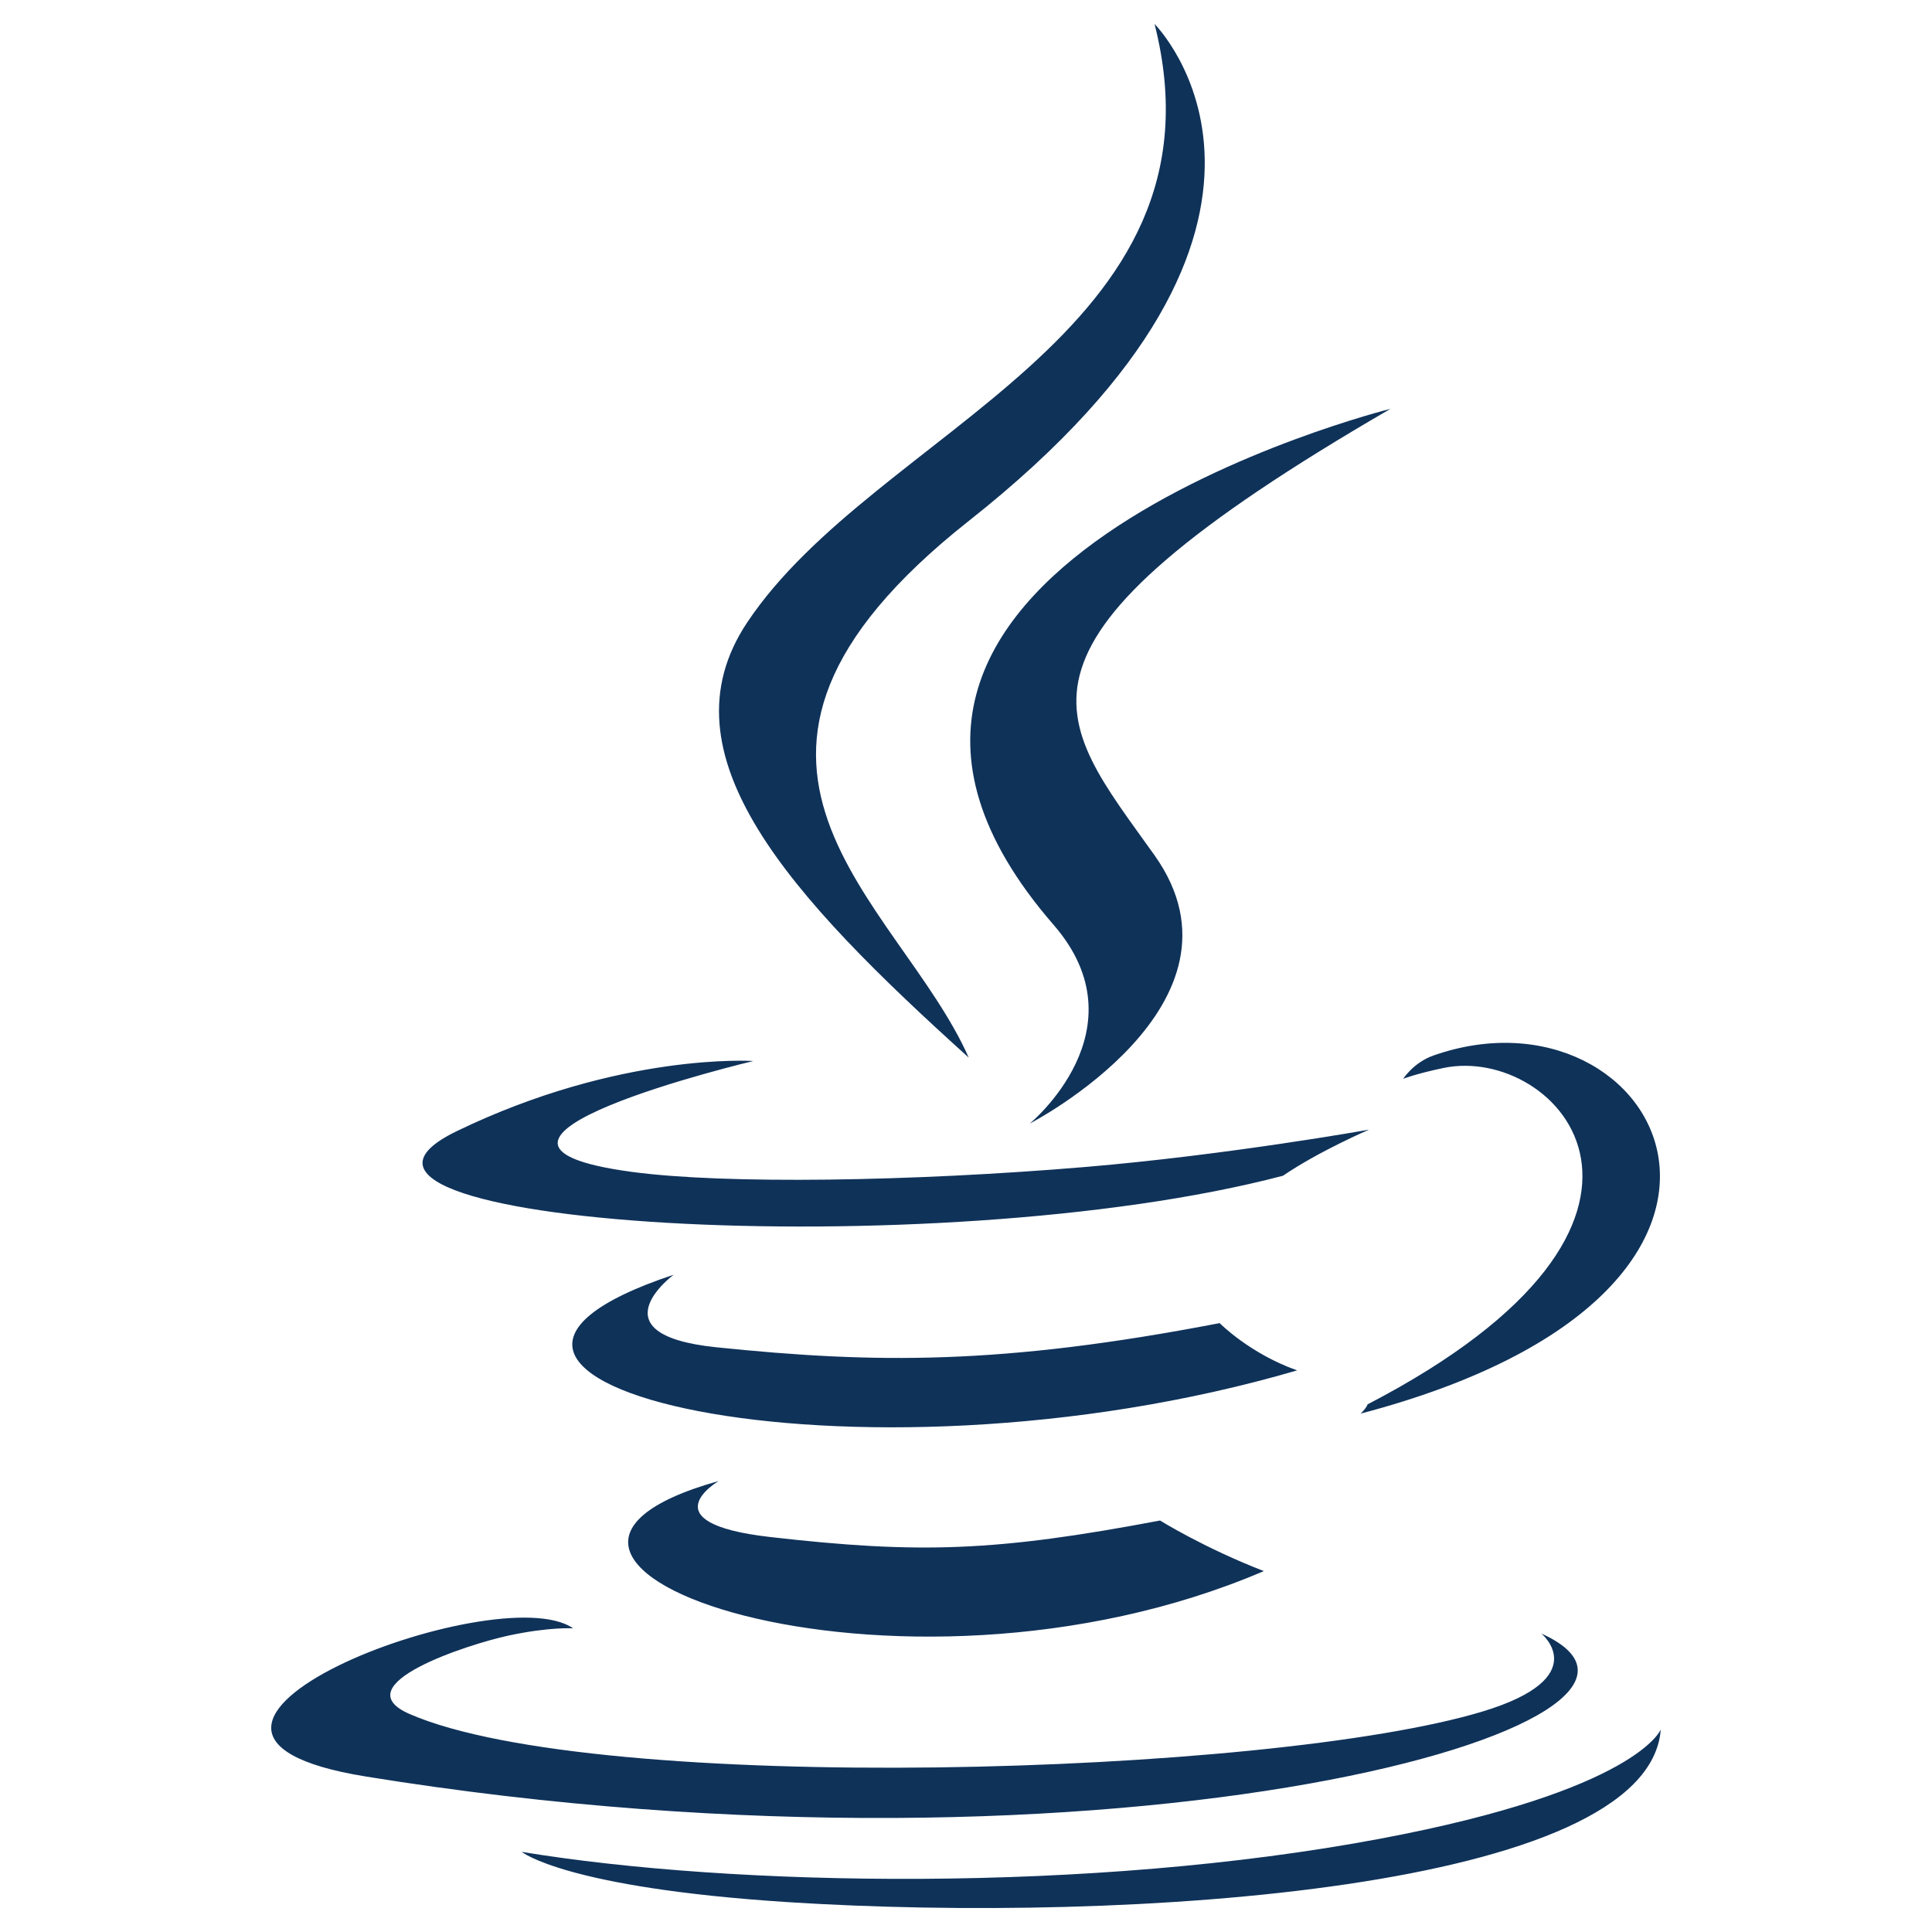
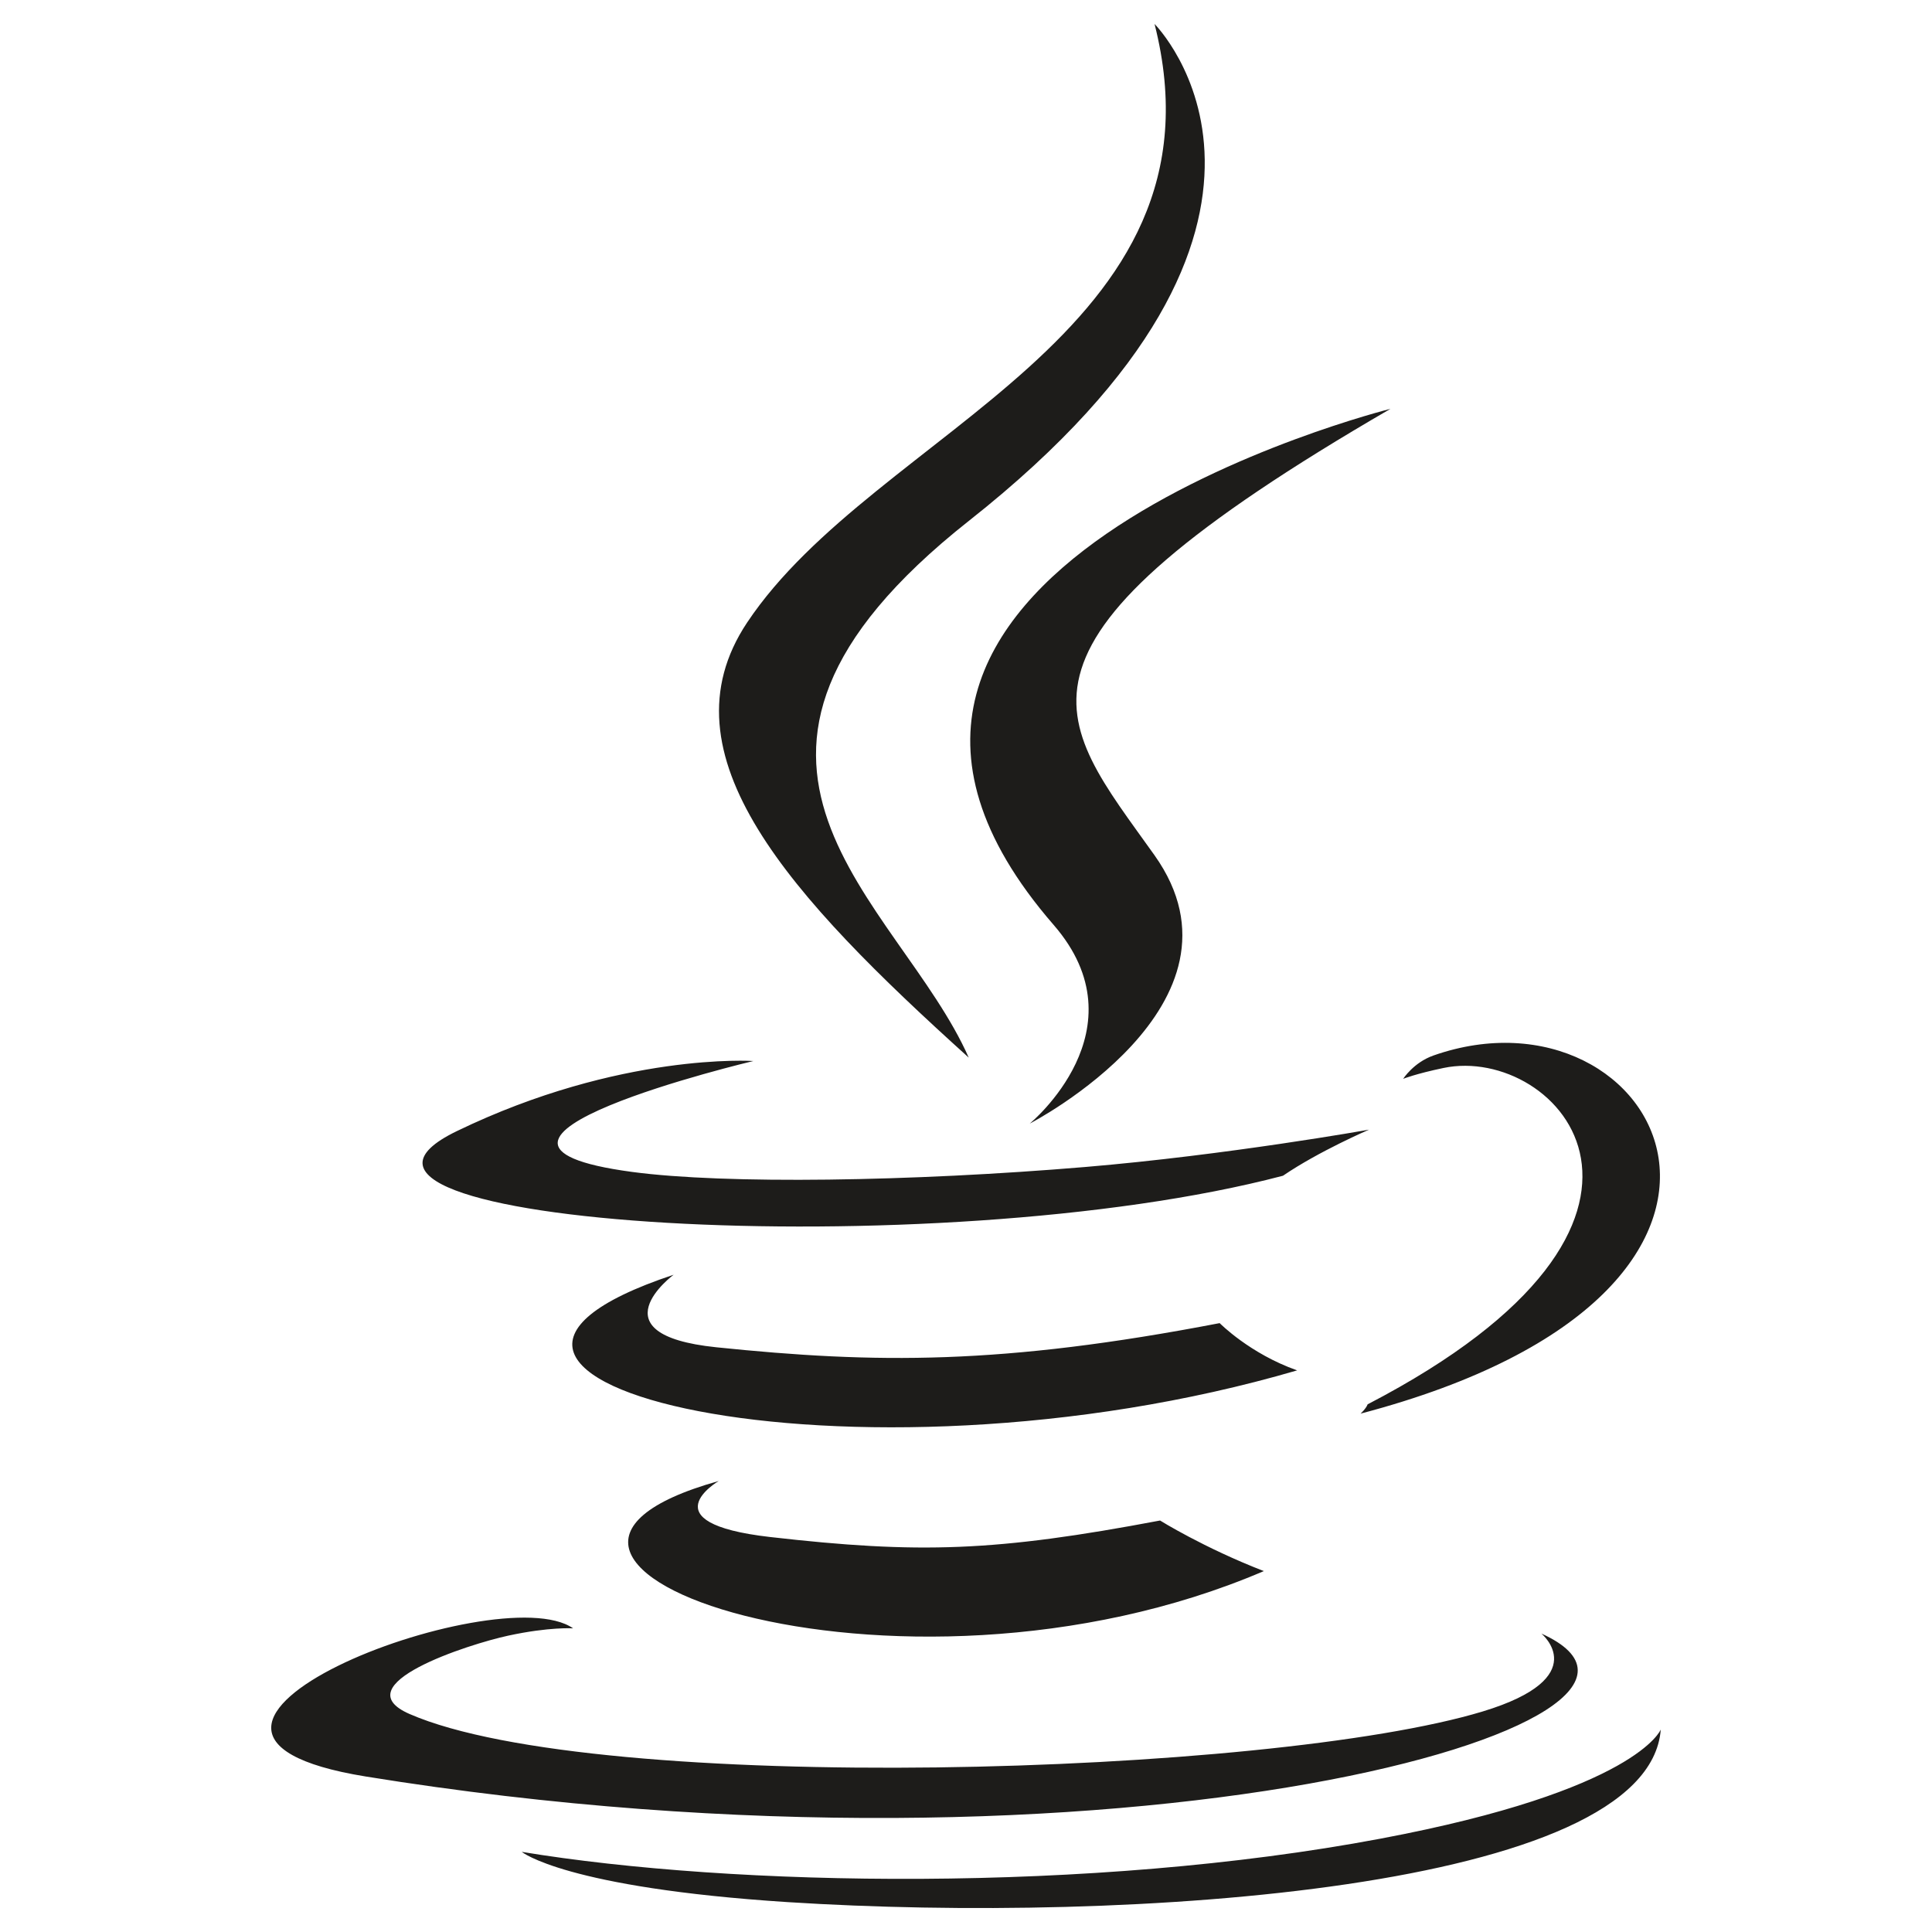
<svg xmlns="http://www.w3.org/2000/svg" viewBox="0 0 128 128">
-   <path fill="#0f3259" d="M47.617 98.12c-19.192 5.362 11.677 16.439 36.115 5.969-4.003-1.556-6.874-3.351-6.874-3.351-10.897 2.06-15.952 2.222-25.844 1.092-8.164-.935-3.397-3.71-3.397-3.71zM80.806 87.66c-14.444 2.779-22.787 2.69-33.354 1.6-8.171-.845-2.822-4.805-2.822-4.805-21.137 7.016 11.767 14.977 41.309 6.336-3.14-1.106-5.133-3.131-5.133-3.131zM92.125 27.085c.001 0-42.731 10.669-22.323 34.187 6.024 6.935-1.58 13.17-1.58 13.17s15.289-7.891 8.269-17.777c-6.559-9.215-11.587-13.793 15.634-29.58zM102.123 108.229s3.529 2.91-3.888 5.159c-14.102 4.272-58.706 5.56-71.095.171-4.45-1.938 3.899-4.625 6.526-5.192 2.739-.593 4.303-.485 4.303-.485-4.952-3.487-32.013 6.85-13.742 9.815 49.821 8.076 90.817-3.637 77.896-9.468zM85 77.896c2.395-1.634 5.703-3.053 5.703-3.053s-9.424 1.685-18.813 2.474c-11.494.964-23.823 1.154-30.012.326-14.652-1.959 8.033-7.348 8.033-7.348s-8.812-.596-19.644 4.644c-12.812 6.195 31.691 9.019 54.733 2.957zM90.609 93.041c-.108.29-.468.616-.468.616 31.273-8.221 19.775-28.979 4.822-23.725-1.312.464-2 1.543-2 1.543s.829-.334 2.678-.72c7.559-1.575 18.389 10.119-5.032 22.286zM64.181 70.069c-4.614-10.429-20.26-19.553.007-35.559 25.271-19.947 12.304-32.923 12.304-32.923 5.23 20.608-18.451 26.833-26.999 39.667-5.821 8.745 2.857 18.142 14.688 28.815zM91.455 121.817c-19.187 3.612-42.854 3.191-56.887.874 0 0 2.874 2.38 17.646 3.331 22.476 1.437 57-.8 57.816-11.436.001 0-1.57 4.032-18.575 7.231z" />
+   <path fill="#1d1c1a" d="M47.617 98.12c-19.192 5.362 11.677 16.439 36.115 5.969-4.003-1.556-6.874-3.351-6.874-3.351-10.897 2.06-15.952 2.222-25.844 1.092-8.164-.935-3.397-3.71-3.397-3.71zM80.806 87.66c-14.444 2.779-22.787 2.69-33.354 1.6-8.171-.845-2.822-4.805-2.822-4.805-21.137 7.016 11.767 14.977 41.309 6.336-3.14-1.106-5.133-3.131-5.133-3.131zM92.125 27.085c.001 0-42.731 10.669-22.323 34.187 6.024 6.935-1.58 13.17-1.58 13.17s15.289-7.891 8.269-17.777c-6.559-9.215-11.587-13.793 15.634-29.58zM102.123 108.229s3.529 2.91-3.888 5.159c-14.102 4.272-58.706 5.56-71.095.171-4.45-1.938 3.899-4.625 6.526-5.192 2.739-.593 4.303-.485 4.303-.485-4.952-3.487-32.013 6.85-13.742 9.815 49.821 8.076 90.817-3.637 77.896-9.468zM85 77.896c2.395-1.634 5.703-3.053 5.703-3.053s-9.424 1.685-18.813 2.474c-11.494.964-23.823 1.154-30.012.326-14.652-1.959 8.033-7.348 8.033-7.348s-8.812-.596-19.644 4.644c-12.812 6.195 31.691 9.019 54.733 2.957zM90.609 93.041c-.108.29-.468.616-.468.616 31.273-8.221 19.775-28.979 4.822-23.725-1.312.464-2 1.543-2 1.543s.829-.334 2.678-.72c7.559-1.575 18.389 10.119-5.032 22.286zM64.181 70.069c-4.614-10.429-20.26-19.553.007-35.559 25.271-19.947 12.304-32.923 12.304-32.923 5.23 20.608-18.451 26.833-26.999 39.667-5.821 8.745 2.857 18.142 14.688 28.815zM91.455 121.817c-19.187 3.612-42.854 3.191-56.887.874 0 0 2.874 2.38 17.646 3.331 22.476 1.437 57-.8 57.816-11.436.001 0-1.57 4.032-18.575 7.231z" />
</svg>
